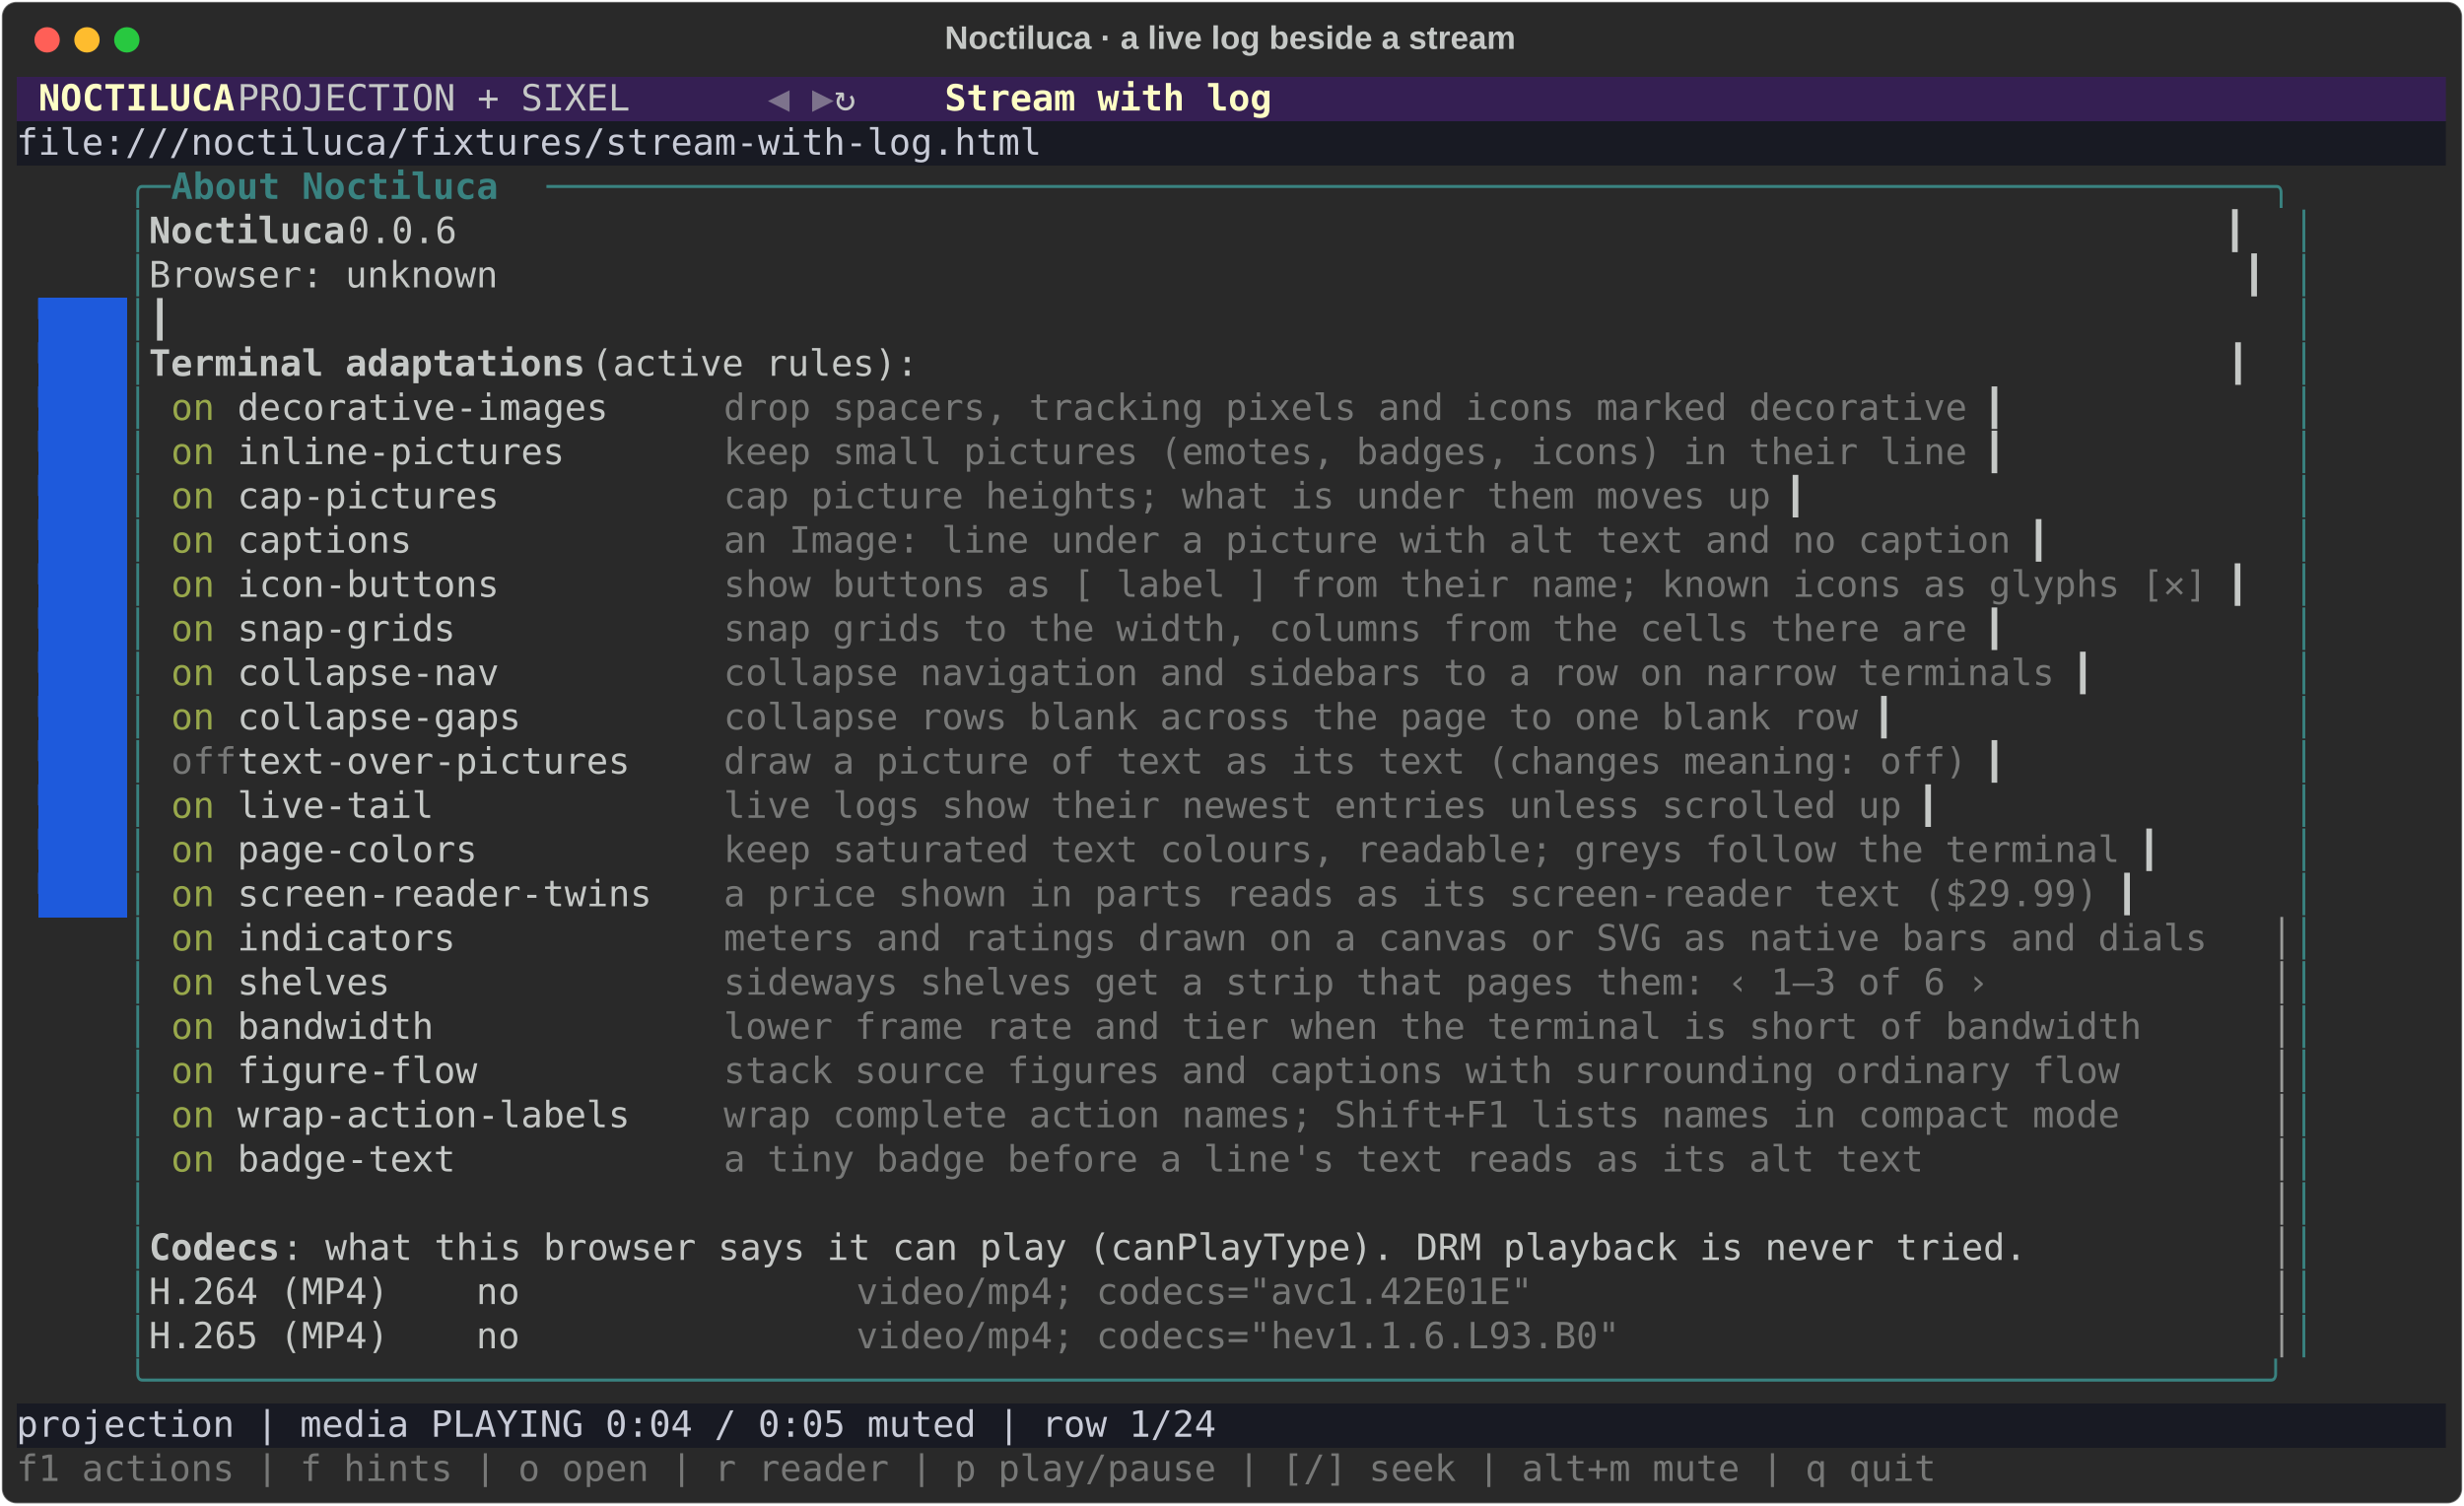
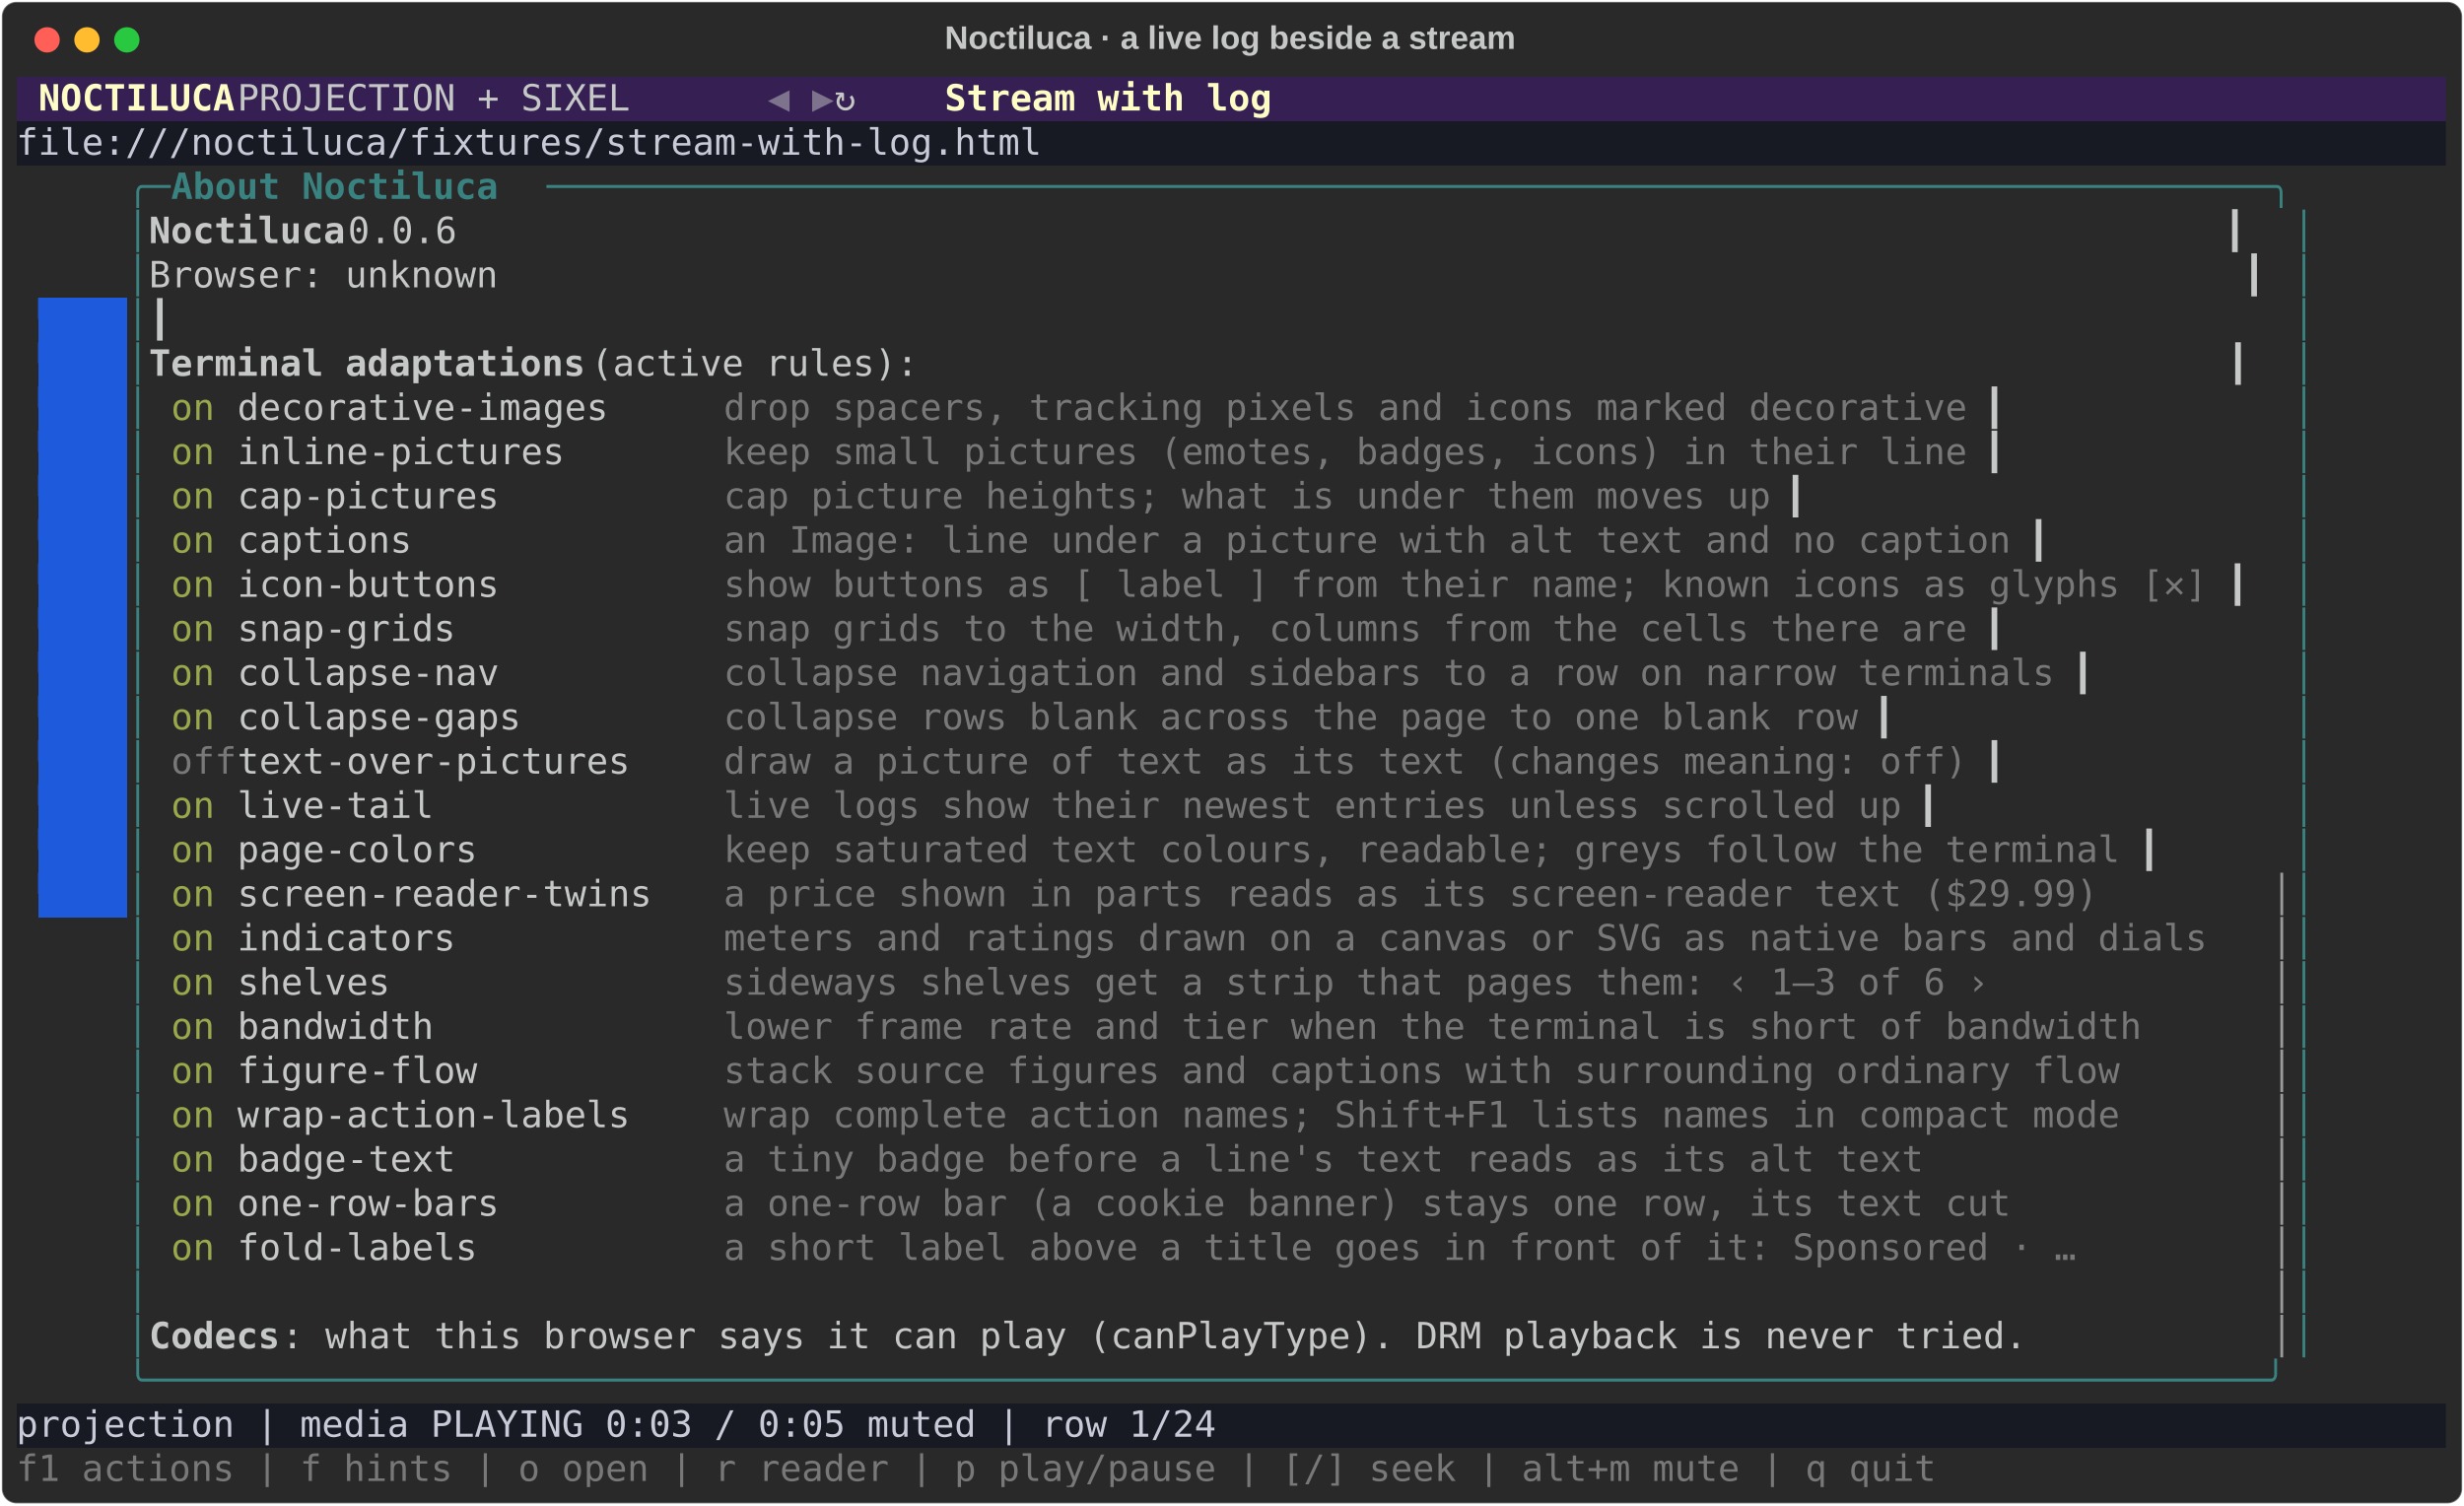
<svg xmlns="http://www.w3.org/2000/svg" class="rich-terminal" viewBox="0 0 1360 830.8">
  <style>

    @font-face {
        font-family: "Fira Code";
        src: local("FiraCode-Regular"),
                url("https://cdnjs.cloudflare.com/ajax/libs/firacode/6.2.0/woff2/FiraCode-Regular.woff2") format("woff2"),
                url("https://cdnjs.cloudflare.com/ajax/libs/firacode/6.2.0/woff/FiraCode-Regular.woff") format("woff");
        font-style: normal;
        font-weight: 400;
    }
    @font-face {
        font-family: "Fira Code";
        src: local("FiraCode-Bold"),
                url("https://cdnjs.cloudflare.com/ajax/libs/firacode/6.2.0/woff2/FiraCode-Bold.woff2") format("woff2"),
                url("https://cdnjs.cloudflare.com/ajax/libs/firacode/6.2.0/woff/FiraCode-Bold.woff") format("woff");
        font-style: bold;
        font-weight: 700;
    }

    .rich-record-matrix {
        font-family: Fira Code, monospace;
        font-size: 20px;
        line-height: 24.4px;
        font-variant-east-asian: full-width;
    }

    .rich-record-title {
        font-size: 18px;
        font-weight: bold;
        font-family: arial;
    }

    .rich-record-r1 { fill: #c5c8c6 }
.rich-record-r2 { fill: #fdfdc5;font-weight: bold }
.rich-record-r3 { fill: #7d738c }
.rich-record-r4 { fill: #c8cbd7 }
.rich-record-r5 { fill: #398280 }
.rich-record-r6 { fill: #398280;font-weight: bold }
.rich-record-r7 { fill: #c5c8c6;font-weight: bold }
.rich-record-r8 { fill: #1e5adc }
.rich-record-r9 { fill: #98a84b }
.rich-record-r10 { fill: #777877 }
.rich-record-r11 { fill: #9a9b99 }
    </style>
  <defs>
    <clipPath id="rich-record-clip-terminal">
      <rect x="0" y="0" width="1341.0" height="779.8" />
    </clipPath>
    <clipPath id="rich-record-line-0">
      <rect x="0" y="1.5" width="1342" height="24.65" />
    </clipPath>
    <clipPath id="rich-record-line-1">
      <rect x="0" y="25.9" width="1342" height="24.65" />
    </clipPath>
    <clipPath id="rich-record-line-2">
      <rect x="0" y="50.3" width="1342" height="24.65" />
    </clipPath>
    <clipPath id="rich-record-line-3">
      <rect x="0" y="74.7" width="1342" height="24.65" />
    </clipPath>
    <clipPath id="rich-record-line-4">
      <rect x="0" y="99.1" width="1342" height="24.65" />
    </clipPath>
    <clipPath id="rich-record-line-5">
      <rect x="0" y="123.5" width="1342" height="24.65" />
    </clipPath>
    <clipPath id="rich-record-line-6">
      <rect x="0" y="147.9" width="1342" height="24.65" />
    </clipPath>
    <clipPath id="rich-record-line-7">
      <rect x="0" y="172.3" width="1342" height="24.65" />
    </clipPath>
    <clipPath id="rich-record-line-8">
      <rect x="0" y="196.7" width="1342" height="24.65" />
    </clipPath>
    <clipPath id="rich-record-line-9">
      <rect x="0" y="221.1" width="1342" height="24.65" />
    </clipPath>
    <clipPath id="rich-record-line-10">
      <rect x="0" y="245.5" width="1342" height="24.65" />
    </clipPath>
    <clipPath id="rich-record-line-11">
      <rect x="0" y="269.9" width="1342" height="24.65" />
    </clipPath>
    <clipPath id="rich-record-line-12">
      <rect x="0" y="294.3" width="1342" height="24.65" />
    </clipPath>
    <clipPath id="rich-record-line-13">
      <rect x="0" y="318.7" width="1342" height="24.65" />
    </clipPath>
    <clipPath id="rich-record-line-14">
      <rect x="0" y="343.1" width="1342" height="24.65" />
    </clipPath>
    <clipPath id="rich-record-line-15">
      <rect x="0" y="367.5" width="1342" height="24.65" />
    </clipPath>
    <clipPath id="rich-record-line-16">
      <rect x="0" y="391.9" width="1342" height="24.65" />
    </clipPath>
    <clipPath id="rich-record-line-17">
      <rect x="0" y="416.3" width="1342" height="24.65" />
    </clipPath>
    <clipPath id="rich-record-line-18">
      <rect x="0" y="440.7" width="1342" height="24.65" />
    </clipPath>
    <clipPath id="rich-record-line-19">
      <rect x="0" y="465.1" width="1342" height="24.65" />
    </clipPath>
    <clipPath id="rich-record-line-20">
      <rect x="0" y="489.5" width="1342" height="24.65" />
    </clipPath>
    <clipPath id="rich-record-line-21">
      <rect x="0" y="513.9" width="1342" height="24.65" />
    </clipPath>
    <clipPath id="rich-record-line-22">
      <rect x="0" y="538.3" width="1342" height="24.65" />
    </clipPath>
    <clipPath id="rich-record-line-23">
      <rect x="0" y="562.7" width="1342" height="24.65" />
    </clipPath>
    <clipPath id="rich-record-line-24">
      <rect x="0" y="587.1" width="1342" height="24.65" />
    </clipPath>
    <clipPath id="rich-record-line-25">
      <rect x="0" y="611.5" width="1342" height="24.65" />
    </clipPath>
    <clipPath id="rich-record-line-26">
      <rect x="0" y="635.9" width="1342" height="24.65" />
    </clipPath>
    <clipPath id="rich-record-line-27">
      <rect x="0" y="660.3" width="1342" height="24.65" />
    </clipPath>
    <clipPath id="rich-record-line-28">
      <rect x="0" y="684.7" width="1342" height="24.65" />
    </clipPath>
    <clipPath id="rich-record-line-29">
      <rect x="0" y="709.1" width="1342" height="24.65" />
    </clipPath>
    <clipPath id="rich-record-line-30">
      <rect x="0" y="733.5" width="1342" height="24.65" />
    </clipPath>
  </defs>
  <rect fill="#292929" stroke="rgba(255,255,255,0.35)" stroke-width="1" x="1" y="1" width="1358" height="828.8" rx="8" />
  <text class="rich-record-title" fill="#c5c8c6" text-anchor="middle" x="679" y="27">Noctiluca · a live log beside a stream</text>
  <g transform="translate(26,22)">
    <circle cx="0" cy="0" r="7" fill="#ff5f57" />
    <circle cx="22" cy="0" r="7" fill="#febc2e" />
    <circle cx="44" cy="0" r="7" fill="#28c840" />
  </g>
  <g transform="translate(9, 41)" clip-path="url(#rich-record-clip-terminal)">
    <rect fill="#351f53" x="0" y="1.5" width="12.2" height="24.65" shape-rendering="crispEdges" />
    <rect fill="#351f53" x="12.2" y="1.5" width="109.8" height="24.65" shape-rendering="crispEdges" />
    <rect fill="#351f53" x="122" y="1.5" width="292.8" height="24.65" shape-rendering="crispEdges" />
    <rect fill="#351f53" x="414.8" y="1.5" width="12.2" height="24.65" shape-rendering="crispEdges" />
    <rect fill="#351f53" x="427" y="1.5" width="12.2" height="24.65" shape-rendering="crispEdges" />
    <rect fill="#351f53" x="439.2" y="1.5" width="12.2" height="24.65" shape-rendering="crispEdges" />
    <rect fill="#351f53" x="451.4" y="1.5" width="61" height="24.65" shape-rendering="crispEdges" />
    <rect fill="#351f53" x="512.4" y="1.5" width="183" height="24.65" shape-rendering="crispEdges" />
    <rect fill="#351f53" x="695.4" y="1.5" width="646.6" height="24.65" shape-rendering="crispEdges" />
    <rect fill="#181a23" x="0" y="25.9" width="1342" height="24.65" shape-rendering="crispEdges" />
    <rect fill="#1e5adc" x="12.2" y="123.5" width="48.8" height="24.65" shape-rendering="crispEdges" />
    <rect fill="#1e5adc" x="12.2" y="147.9" width="48.8" height="24.65" shape-rendering="crispEdges" />
    <rect fill="#1e5adc" x="12.2" y="172.3" width="48.8" height="24.65" shape-rendering="crispEdges" />
    <rect fill="#1e5adc" x="12.2" y="196.7" width="48.8" height="24.65" shape-rendering="crispEdges" />
    <rect fill="#1e5adc" x="12.2" y="221.1" width="48.8" height="24.65" shape-rendering="crispEdges" />
    <rect fill="#1e5adc" x="12.2" y="245.5" width="48.8" height="24.65" shape-rendering="crispEdges" />
    <rect fill="#1e5adc" x="12.2" y="269.9" width="48.8" height="24.65" shape-rendering="crispEdges" />
    <rect fill="#1e5adc" x="12.2" y="294.3" width="48.8" height="24.65" shape-rendering="crispEdges" />
    <rect fill="#1e5adc" x="12.2" y="318.7" width="48.8" height="24.65" shape-rendering="crispEdges" />
    <rect fill="#1e5adc" x="12.2" y="343.1" width="48.8" height="24.65" shape-rendering="crispEdges" />
    <rect fill="#1e5adc" x="12.2" y="367.5" width="48.8" height="24.65" shape-rendering="crispEdges" />
    <rect fill="#1e5adc" x="12.2" y="391.9" width="48.8" height="24.65" shape-rendering="crispEdges" />
    <rect fill="#1e5adc" x="12.2" y="416.3" width="48.8" height="24.65" shape-rendering="crispEdges" />
    <rect fill="#1e5adc" x="12.2" y="440.7" width="48.8" height="24.65" shape-rendering="crispEdges" />
    <rect fill="#181a23" x="0" y="733.5" width="1342" height="24.65" shape-rendering="crispEdges" />
    <g class="rich-record-matrix">
      <text class="rich-record-r2" x="12.2" y="20" textLength="109.8" clip-path="url(#rich-record-line-0)">NOCTILUCA</text>
      <text class="rich-record-r1" x="122" y="20" textLength="292.8" clip-path="url(#rich-record-line-0)">   PROJECTION + SIXEL   </text>
      <text class="rich-record-r3" x="414.8" y="20" textLength="12.2" clip-path="url(#rich-record-line-0)">◀</text>
      <text class="rich-record-r3" x="439.2" y="20" textLength="12.2" clip-path="url(#rich-record-line-0)">▶</text>
      <text class="rich-record-r1" x="451.4" y="20" textLength="61" clip-path="url(#rich-record-line-0)"> ↻   </text>
      <text class="rich-record-r2" x="512.4" y="20" textLength="183" clip-path="url(#rich-record-line-0)">Stream with log</text>
      <text class="rich-record-r1" x="1342" y="20" textLength="12.2" clip-path="url(#rich-record-line-0)">
</text>
      <text class="rich-record-r4" x="0" y="44.4" textLength="1342" clip-path="url(#rich-record-line-1)"> file:///noctiluca/fixtures/stream-with-log.html                                                              </text>
      <text class="rich-record-r1" x="1342" y="44.4" textLength="12.2" clip-path="url(#rich-record-line-1)">
</text>
      <text class="rich-record-r5" x="61" y="68.8" textLength="24.4" clip-path="url(#rich-record-line-2)">╭─</text>
      <text class="rich-record-r6" x="85.4" y="68.8" textLength="207.4" clip-path="url(#rich-record-line-2)"> About Noctiluca </text>
      <text class="rich-record-r5" x="292.8" y="68.8" textLength="976" clip-path="url(#rich-record-line-2)">───────────────────────────────────────────────────────────────────────────────╮</text>
      <text class="rich-record-r1" x="1342" y="68.8" textLength="12.2" clip-path="url(#rich-record-line-2)">
</text>
      <text class="rich-record-r5" x="61" y="93.2" textLength="12.2" clip-path="url(#rich-record-line-3)">│</text>
      <text class="rich-record-r7" x="73.2" y="93.2" textLength="109.8" clip-path="url(#rich-record-line-3)">Noctiluca</text>
      <text class="rich-record-r1" x="183" y="93.2" textLength="1073.6" clip-path="url(#rich-record-line-3)"> 0.0.6                                                                                 ┃</text>
      <text class="rich-record-r5" x="1256.6" y="93.2" textLength="12.2" clip-path="url(#rich-record-line-3)">│</text>
      <text class="rich-record-r1" x="1342" y="93.2" textLength="12.2" clip-path="url(#rich-record-line-3)">
</text>
      <text class="rich-record-r5" x="61" y="117.6" textLength="12.2" clip-path="url(#rich-record-line-4)">│</text>
      <text class="rich-record-r1" x="73.2" y="117.6" textLength="1183.4" clip-path="url(#rich-record-line-4)">Browser: unknown                                                                                ┃</text>
      <text class="rich-record-r5" x="1256.6" y="117.6" textLength="12.2" clip-path="url(#rich-record-line-4)">│</text>
      <text class="rich-record-r1" x="1342" y="117.6" textLength="12.2" clip-path="url(#rich-record-line-4)">
</text>
      <text class="rich-record-r8" x="12.2" y="142" textLength="48.8" clip-path="url(#rich-record-line-5)">▀▀▀▀</text>
      <text class="rich-record-r5" x="61" y="142" textLength="12.2" clip-path="url(#rich-record-line-5)">│</text>
      <text class="rich-record-r1" x="73.2" y="142" textLength="1183.4" clip-path="url(#rich-record-line-5)">                                                                                                ┃</text>
      <text class="rich-record-r5" x="1256.6" y="142" textLength="12.2" clip-path="url(#rich-record-line-5)">│</text>
      <text class="rich-record-r1" x="1342" y="142" textLength="12.2" clip-path="url(#rich-record-line-5)">
</text>
      <text class="rich-record-r8" x="12.2" y="166.4" textLength="48.8" clip-path="url(#rich-record-line-6)">▀▀▀▀</text>
      <text class="rich-record-r5" x="61" y="166.4" textLength="12.2" clip-path="url(#rich-record-line-6)">│</text>
      <text class="rich-record-r7" x="73.2" y="166.4" textLength="244" clip-path="url(#rich-record-line-6)">Terminal adaptations</text>
      <text class="rich-record-r1" x="317.2" y="166.4" textLength="939.4" clip-path="url(#rich-record-line-6)"> (active rules):                                                            ┃</text>
      <text class="rich-record-r5" x="1256.6" y="166.4" textLength="12.2" clip-path="url(#rich-record-line-6)">│</text>
      <text class="rich-record-r1" x="1342" y="166.4" textLength="12.2" clip-path="url(#rich-record-line-6)">
</text>
      <text class="rich-record-r8" x="12.2" y="190.8" textLength="48.8" clip-path="url(#rich-record-line-7)">▀▀▀▀</text>
      <text class="rich-record-r5" x="61" y="190.8" textLength="12.2" clip-path="url(#rich-record-line-7)">│</text>
      <text class="rich-record-r9" x="85.4" y="190.8" textLength="36.6" clip-path="url(#rich-record-line-7)">on </text>
      <text class="rich-record-r1" x="122" y="190.8" textLength="268.4" clip-path="url(#rich-record-line-7)"> decorative-images    </text>
      <text class="rich-record-r10" x="390.4" y="190.8" textLength="695.4" clip-path="url(#rich-record-line-7)">drop spacers, tracking pixels and icons marked decorative</text>
      <text class="rich-record-r1" x="1085.8" y="190.8" textLength="170.8" clip-path="url(#rich-record-line-7)">             ┃</text>
      <text class="rich-record-r5" x="1256.6" y="190.8" textLength="12.2" clip-path="url(#rich-record-line-7)">│</text>
      <text class="rich-record-r1" x="1342" y="190.8" textLength="12.2" clip-path="url(#rich-record-line-7)">
</text>
      <text class="rich-record-r8" x="12.2" y="215.2" textLength="48.8" clip-path="url(#rich-record-line-8)">▀▀▀▀</text>
      <text class="rich-record-r5" x="61" y="215.2" textLength="12.2" clip-path="url(#rich-record-line-8)">│</text>
      <text class="rich-record-r9" x="85.4" y="215.2" textLength="36.6" clip-path="url(#rich-record-line-8)">on </text>
      <text class="rich-record-r1" x="122" y="215.2" textLength="268.4" clip-path="url(#rich-record-line-8)"> inline-pictures      </text>
      <text class="rich-record-r10" x="390.4" y="215.2" textLength="695.4" clip-path="url(#rich-record-line-8)">keep small pictures (emotes, badges, icons) in their line</text>
      <text class="rich-record-r1" x="1085.8" y="215.2" textLength="170.8" clip-path="url(#rich-record-line-8)">             ┃</text>
      <text class="rich-record-r5" x="1256.6" y="215.2" textLength="12.2" clip-path="url(#rich-record-line-8)">│</text>
      <text class="rich-record-r1" x="1342" y="215.2" textLength="12.2" clip-path="url(#rich-record-line-8)">
</text>
      <text class="rich-record-r8" x="12.2" y="239.6" textLength="48.8" clip-path="url(#rich-record-line-9)">▀▀▀▀</text>
      <text class="rich-record-r5" x="61" y="239.6" textLength="12.2" clip-path="url(#rich-record-line-9)">│</text>
      <text class="rich-record-r9" x="85.4" y="239.6" textLength="36.6" clip-path="url(#rich-record-line-9)">on </text>
      <text class="rich-record-r1" x="122" y="239.6" textLength="268.4" clip-path="url(#rich-record-line-9)"> cap-pictures         </text>
      <text class="rich-record-r10" x="390.4" y="239.6" textLength="585.6" clip-path="url(#rich-record-line-9)">cap picture heights; what is under them moves up</text>
      <text class="rich-record-r1" x="976" y="239.6" textLength="280.6" clip-path="url(#rich-record-line-9)">                      ┃</text>
      <text class="rich-record-r5" x="1256.6" y="239.6" textLength="12.2" clip-path="url(#rich-record-line-9)">│</text>
      <text class="rich-record-r1" x="1342" y="239.6" textLength="12.2" clip-path="url(#rich-record-line-9)">
</text>
      <text class="rich-record-r8" x="12.2" y="264" textLength="48.8" clip-path="url(#rich-record-line-10)">▀▀▀▀</text>
      <text class="rich-record-r5" x="61" y="264" textLength="12.2" clip-path="url(#rich-record-line-10)">│</text>
      <text class="rich-record-r9" x="85.4" y="264" textLength="36.6" clip-path="url(#rich-record-line-10)">on </text>
      <text class="rich-record-r1" x="122" y="264" textLength="268.4" clip-path="url(#rich-record-line-10)"> captions             </text>
      <text class="rich-record-r10" x="390.4" y="264" textLength="719.8" clip-path="url(#rich-record-line-10)">an Image: line under a picture with alt text and no caption</text>
      <text class="rich-record-r1" x="1110.2" y="264" textLength="146.4" clip-path="url(#rich-record-line-10)">           ┃</text>
      <text class="rich-record-r5" x="1256.6" y="264" textLength="12.2" clip-path="url(#rich-record-line-10)">│</text>
      <text class="rich-record-r1" x="1342" y="264" textLength="12.2" clip-path="url(#rich-record-line-10)">
</text>
      <text class="rich-record-r8" x="12.2" y="288.4" textLength="48.8" clip-path="url(#rich-record-line-11)">▀▀▀▀</text>
      <text class="rich-record-r5" x="61" y="288.4" textLength="12.2" clip-path="url(#rich-record-line-11)">│</text>
      <text class="rich-record-r9" x="85.4" y="288.4" textLength="36.6" clip-path="url(#rich-record-line-11)">on </text>
      <text class="rich-record-r1" x="122" y="288.4" textLength="268.4" clip-path="url(#rich-record-line-11)"> icon-buttons         </text>
      <text class="rich-record-r10" x="390.4" y="288.4" textLength="829.6" clip-path="url(#rich-record-line-11)">show buttons as [ label ] from their name; known icons as glyphs [✕]</text>
      <text class="rich-record-r1" x="1220" y="288.4" textLength="36.6" clip-path="url(#rich-record-line-11)">  ┃</text>
      <text class="rich-record-r5" x="1256.6" y="288.4" textLength="12.2" clip-path="url(#rich-record-line-11)">│</text>
      <text class="rich-record-r1" x="1342" y="288.4" textLength="12.2" clip-path="url(#rich-record-line-11)">
</text>
      <text class="rich-record-r8" x="12.2" y="312.8" textLength="48.8" clip-path="url(#rich-record-line-12)">▀▀▀▀</text>
      <text class="rich-record-r5" x="61" y="312.8" textLength="12.2" clip-path="url(#rich-record-line-12)">│</text>
      <text class="rich-record-r9" x="85.4" y="312.8" textLength="36.6" clip-path="url(#rich-record-line-12)">on </text>
      <text class="rich-record-r1" x="122" y="312.8" textLength="268.4" clip-path="url(#rich-record-line-12)"> snap-grids           </text>
      <text class="rich-record-r10" x="390.4" y="312.8" textLength="695.4" clip-path="url(#rich-record-line-12)">snap grids to the width, columns from the cells there are</text>
      <text class="rich-record-r1" x="1085.8" y="312.8" textLength="170.8" clip-path="url(#rich-record-line-12)">             ┃</text>
      <text class="rich-record-r5" x="1256.6" y="312.8" textLength="12.2" clip-path="url(#rich-record-line-12)">│</text>
      <text class="rich-record-r1" x="1342" y="312.8" textLength="12.2" clip-path="url(#rich-record-line-12)">
</text>
      <text class="rich-record-r8" x="12.2" y="337.2" textLength="48.8" clip-path="url(#rich-record-line-13)">▀▀▀▀</text>
      <text class="rich-record-r5" x="61" y="337.2" textLength="12.2" clip-path="url(#rich-record-line-13)">│</text>
      <text class="rich-record-r9" x="85.4" y="337.2" textLength="36.6" clip-path="url(#rich-record-line-13)">on </text>
      <text class="rich-record-r1" x="122" y="337.2" textLength="268.4" clip-path="url(#rich-record-line-13)"> collapse-nav         </text>
      <text class="rich-record-r10" x="390.4" y="337.2" textLength="744.2" clip-path="url(#rich-record-line-13)">collapse navigation and sidebars to a row on narrow terminals</text>
      <text class="rich-record-r1" x="1134.6" y="337.2" textLength="122" clip-path="url(#rich-record-line-13)">         ┃</text>
      <text class="rich-record-r5" x="1256.6" y="337.2" textLength="12.2" clip-path="url(#rich-record-line-13)">│</text>
      <text class="rich-record-r1" x="1342" y="337.2" textLength="12.2" clip-path="url(#rich-record-line-13)">
</text>
      <text class="rich-record-r8" x="12.2" y="361.6" textLength="48.8" clip-path="url(#rich-record-line-14)">▀▀▀▀</text>
      <text class="rich-record-r5" x="61" y="361.6" textLength="12.2" clip-path="url(#rich-record-line-14)">│</text>
      <text class="rich-record-r9" x="85.4" y="361.6" textLength="36.6" clip-path="url(#rich-record-line-14)">on </text>
      <text class="rich-record-r1" x="122" y="361.6" textLength="268.4" clip-path="url(#rich-record-line-14)"> collapse-gaps        </text>
      <text class="rich-record-r10" x="390.4" y="361.6" textLength="634.4" clip-path="url(#rich-record-line-14)">collapse rows blank across the page to one blank row</text>
      <text class="rich-record-r1" x="1024.8" y="361.6" textLength="231.8" clip-path="url(#rich-record-line-14)">                  ┃</text>
      <text class="rich-record-r5" x="1256.6" y="361.6" textLength="12.2" clip-path="url(#rich-record-line-14)">│</text>
      <text class="rich-record-r1" x="1342" y="361.6" textLength="12.2" clip-path="url(#rich-record-line-14)">
</text>
      <text class="rich-record-r8" x="12.2" y="386" textLength="48.8" clip-path="url(#rich-record-line-15)">▀▀▀▀</text>
      <text class="rich-record-r5" x="61" y="386" textLength="12.2" clip-path="url(#rich-record-line-15)">│</text>
      <text class="rich-record-r10" x="85.4" y="386" textLength="36.6" clip-path="url(#rich-record-line-15)">off</text>
      <text class="rich-record-r1" x="122" y="386" textLength="268.4" clip-path="url(#rich-record-line-15)"> text-over-pictures   </text>
      <text class="rich-record-r10" x="390.4" y="386" textLength="695.4" clip-path="url(#rich-record-line-15)">draw a picture of text as its text (changes meaning: off)</text>
      <text class="rich-record-r1" x="1085.8" y="386" textLength="170.8" clip-path="url(#rich-record-line-15)">             ┃</text>
      <text class="rich-record-r5" x="1256.6" y="386" textLength="12.2" clip-path="url(#rich-record-line-15)">│</text>
      <text class="rich-record-r1" x="1342" y="386" textLength="12.2" clip-path="url(#rich-record-line-15)">
</text>
      <text class="rich-record-r8" x="12.2" y="410.4" textLength="48.8" clip-path="url(#rich-record-line-16)">▀▀▀▀</text>
      <text class="rich-record-r5" x="61" y="410.4" textLength="12.2" clip-path="url(#rich-record-line-16)">│</text>
      <text class="rich-record-r9" x="85.4" y="410.4" textLength="36.6" clip-path="url(#rich-record-line-16)">on </text>
      <text class="rich-record-r1" x="122" y="410.4" textLength="268.4" clip-path="url(#rich-record-line-16)"> live-tail            </text>
      <text class="rich-record-r10" x="390.4" y="410.4" textLength="658.8" clip-path="url(#rich-record-line-16)">live logs show their newest entries unless scrolled up</text>
      <text class="rich-record-r1" x="1049.2" y="410.4" textLength="207.4" clip-path="url(#rich-record-line-16)">                ┃</text>
      <text class="rich-record-r5" x="1256.6" y="410.4" textLength="12.2" clip-path="url(#rich-record-line-16)">│</text>
      <text class="rich-record-r1" x="1342" y="410.4" textLength="12.2" clip-path="url(#rich-record-line-16)">
</text>
      <text class="rich-record-r8" x="12.2" y="434.8" textLength="48.8" clip-path="url(#rich-record-line-17)">▀▀▀▀</text>
      <text class="rich-record-r5" x="61" y="434.8" textLength="12.2" clip-path="url(#rich-record-line-17)">│</text>
      <text class="rich-record-r9" x="85.4" y="434.8" textLength="36.6" clip-path="url(#rich-record-line-17)">on </text>
      <text class="rich-record-r1" x="122" y="434.8" textLength="268.4" clip-path="url(#rich-record-line-17)"> page-colors          </text>
      <text class="rich-record-r10" x="390.4" y="434.8" textLength="780.8" clip-path="url(#rich-record-line-17)">keep saturated text colours, readable; greys follow the terminal</text>
      <text class="rich-record-r1" x="1171.2" y="434.8" textLength="85.4" clip-path="url(#rich-record-line-17)">      ┃</text>
      <text class="rich-record-r5" x="1256.6" y="434.8" textLength="12.2" clip-path="url(#rich-record-line-17)">│</text>
      <text class="rich-record-r1" x="1342" y="434.8" textLength="12.2" clip-path="url(#rich-record-line-17)">
</text>
      <text class="rich-record-r8" x="12.2" y="459.2" textLength="48.8" clip-path="url(#rich-record-line-18)">▀▀▀▀</text>
      <text class="rich-record-r5" x="61" y="459.2" textLength="12.2" clip-path="url(#rich-record-line-18)">│</text>
      <text class="rich-record-r9" x="85.4" y="459.2" textLength="36.6" clip-path="url(#rich-record-line-18)">on </text>
      <text class="rich-record-r1" x="122" y="459.2" textLength="268.4" clip-path="url(#rich-record-line-18)"> screen-reader-twins  </text>
      <text class="rich-record-r10" x="390.4" y="459.2" textLength="768.6" clip-path="url(#rich-record-line-18)">a price shown in parts reads as its screen-reader text ($29.99)</text>
-       <text class="rich-record-r1" x="1159" y="459.2" textLength="97.6" clip-path="url(#rich-record-line-18)">       ┃</text>
+       <text class="rich-record-r11" x="1244.4" y="459.2" textLength="12.2" clip-path="url(#rich-record-line-18)">│</text>
      <text class="rich-record-r5" x="1256.6" y="459.2" textLength="12.2" clip-path="url(#rich-record-line-18)">│</text>
      <text class="rich-record-r1" x="1342" y="459.2" textLength="12.2" clip-path="url(#rich-record-line-18)">
</text>
      <text class="rich-record-r5" x="61" y="483.6" textLength="12.2" clip-path="url(#rich-record-line-19)">│</text>
      <text class="rich-record-r9" x="85.4" y="483.6" textLength="36.6" clip-path="url(#rich-record-line-19)">on </text>
      <text class="rich-record-r1" x="122" y="483.6" textLength="268.4" clip-path="url(#rich-record-line-19)"> indicators           </text>
      <text class="rich-record-r10" x="390.4" y="483.6" textLength="829.6" clip-path="url(#rich-record-line-19)">meters and ratings drawn on a canvas or SVG as native bars and dials</text>
      <text class="rich-record-r11" x="1244.4" y="483.6" textLength="12.2" clip-path="url(#rich-record-line-19)">│</text>
      <text class="rich-record-r5" x="1256.6" y="483.6" textLength="12.2" clip-path="url(#rich-record-line-19)">│</text>
      <text class="rich-record-r1" x="1342" y="483.6" textLength="12.2" clip-path="url(#rich-record-line-19)">
</text>
      <text class="rich-record-r5" x="61" y="508" textLength="12.2" clip-path="url(#rich-record-line-20)">│</text>
      <text class="rich-record-r9" x="85.4" y="508" textLength="36.6" clip-path="url(#rich-record-line-20)">on </text>
      <text class="rich-record-r1" x="122" y="508" textLength="268.4" clip-path="url(#rich-record-line-20)"> shelves              </text>
      <text class="rich-record-r10" x="390.4" y="508" textLength="707.6" clip-path="url(#rich-record-line-20)">sideways shelves get a strip that pages them: ‹ 1–3 of 6 ›</text>
      <text class="rich-record-r11" x="1244.4" y="508" textLength="12.2" clip-path="url(#rich-record-line-20)">│</text>
      <text class="rich-record-r5" x="1256.6" y="508" textLength="12.2" clip-path="url(#rich-record-line-20)">│</text>
      <text class="rich-record-r1" x="1342" y="508" textLength="12.2" clip-path="url(#rich-record-line-20)">
</text>
      <text class="rich-record-r5" x="61" y="532.4" textLength="12.2" clip-path="url(#rich-record-line-21)">│</text>
      <text class="rich-record-r9" x="85.4" y="532.4" textLength="36.6" clip-path="url(#rich-record-line-21)">on </text>
      <text class="rich-record-r1" x="122" y="532.4" textLength="268.4" clip-path="url(#rich-record-line-21)"> bandwidth            </text>
      <text class="rich-record-r10" x="390.4" y="532.4" textLength="793" clip-path="url(#rich-record-line-21)">lower frame rate and tier when the terminal is short of bandwidth</text>
      <text class="rich-record-r11" x="1244.4" y="532.4" textLength="12.2" clip-path="url(#rich-record-line-21)">│</text>
      <text class="rich-record-r5" x="1256.6" y="532.4" textLength="12.2" clip-path="url(#rich-record-line-21)">│</text>
      <text class="rich-record-r1" x="1342" y="532.4" textLength="12.2" clip-path="url(#rich-record-line-21)">
</text>
      <text class="rich-record-r5" x="61" y="556.8" textLength="12.2" clip-path="url(#rich-record-line-22)">│</text>
      <text class="rich-record-r9" x="85.4" y="556.8" textLength="36.6" clip-path="url(#rich-record-line-22)">on </text>
      <text class="rich-record-r1" x="122" y="556.8" textLength="268.4" clip-path="url(#rich-record-line-22)"> figure-flow          </text>
      <text class="rich-record-r10" x="390.4" y="556.8" textLength="780.8" clip-path="url(#rich-record-line-22)">stack source figures and captions with surrounding ordinary flow</text>
      <text class="rich-record-r11" x="1244.4" y="556.8" textLength="12.2" clip-path="url(#rich-record-line-22)">│</text>
      <text class="rich-record-r5" x="1256.6" y="556.8" textLength="12.2" clip-path="url(#rich-record-line-22)">│</text>
      <text class="rich-record-r1" x="1342" y="556.8" textLength="12.2" clip-path="url(#rich-record-line-22)">
</text>
      <text class="rich-record-r5" x="61" y="581.2" textLength="12.2" clip-path="url(#rich-record-line-23)">│</text>
      <text class="rich-record-r9" x="85.4" y="581.2" textLength="36.6" clip-path="url(#rich-record-line-23)">on </text>
      <text class="rich-record-r1" x="122" y="581.2" textLength="268.4" clip-path="url(#rich-record-line-23)"> wrap-action-labels   </text>
      <text class="rich-record-r10" x="390.4" y="581.2" textLength="780.8" clip-path="url(#rich-record-line-23)">wrap complete action names; Shift+F1 lists names in compact mode</text>
      <text class="rich-record-r11" x="1244.4" y="581.2" textLength="12.2" clip-path="url(#rich-record-line-23)">│</text>
      <text class="rich-record-r5" x="1256.6" y="581.2" textLength="12.2" clip-path="url(#rich-record-line-23)">│</text>
      <text class="rich-record-r1" x="1342" y="581.2" textLength="12.2" clip-path="url(#rich-record-line-23)">
</text>
      <text class="rich-record-r5" x="61" y="605.6" textLength="12.2" clip-path="url(#rich-record-line-24)">│</text>
      <text class="rich-record-r9" x="85.4" y="605.6" textLength="36.6" clip-path="url(#rich-record-line-24)">on </text>
      <text class="rich-record-r1" x="122" y="605.6" textLength="268.4" clip-path="url(#rich-record-line-24)"> badge-text           </text>
      <text class="rich-record-r10" x="390.4" y="605.6" textLength="671" clip-path="url(#rich-record-line-24)">a tiny badge before a line's text reads as its alt text</text>
      <text class="rich-record-r11" x="1244.4" y="605.6" textLength="12.2" clip-path="url(#rich-record-line-24)">│</text>
      <text class="rich-record-r5" x="1256.6" y="605.6" textLength="12.2" clip-path="url(#rich-record-line-24)">│</text>
      <text class="rich-record-r1" x="1342" y="605.6" textLength="12.2" clip-path="url(#rich-record-line-24)">
</text>
      <text class="rich-record-r5" x="61" y="630" textLength="12.2" clip-path="url(#rich-record-line-25)">│</text>
+       <text class="rich-record-r9" x="85.4" y="630" textLength="36.6" clip-path="url(#rich-record-line-25)">on </text>
+       <text class="rich-record-r1" x="122" y="630" textLength="268.4" clip-path="url(#rich-record-line-25)"> one-row-bars         </text>
+       <text class="rich-record-r10" x="390.4" y="630" textLength="719.8" clip-path="url(#rich-record-line-25)">a one-row bar (a cookie banner) stays one row, its text cut</text>
      <text class="rich-record-r11" x="1244.4" y="630" textLength="12.2" clip-path="url(#rich-record-line-25)">│</text>
      <text class="rich-record-r5" x="1256.6" y="630" textLength="12.2" clip-path="url(#rich-record-line-25)">│</text>
      <text class="rich-record-r1" x="1342" y="630" textLength="12.2" clip-path="url(#rich-record-line-25)">
</text>
      <text class="rich-record-r5" x="61" y="654.4" textLength="12.2" clip-path="url(#rich-record-line-26)">│</text>
-       <text class="rich-record-r7" x="73.2" y="654.4" textLength="73.2" clip-path="url(#rich-record-line-26)">Codecs</text>
-       <text class="rich-record-r1" x="146.4" y="654.4" textLength="1098" clip-path="url(#rich-record-line-26)">: what this browser says it can play (canPlayType). DRM playback is never tried.          </text>
+       <text class="rich-record-r9" x="85.4" y="654.4" textLength="36.6" clip-path="url(#rich-record-line-26)">on </text>
+       <text class="rich-record-r1" x="122" y="654.4" textLength="268.4" clip-path="url(#rich-record-line-26)"> fold-labels          </text>
+       <text class="rich-record-r10" x="390.4" y="654.4" textLength="756.4" clip-path="url(#rich-record-line-26)">a short label above a title goes in front of it: Sponsored · …</text>
      <text class="rich-record-r11" x="1244.4" y="654.4" textLength="12.2" clip-path="url(#rich-record-line-26)">│</text>
      <text class="rich-record-r5" x="1256.6" y="654.4" textLength="12.2" clip-path="url(#rich-record-line-26)">│</text>
      <text class="rich-record-r1" x="1342" y="654.4" textLength="12.2" clip-path="url(#rich-record-line-26)">
</text>
      <text class="rich-record-r5" x="61" y="678.8" textLength="12.2" clip-path="url(#rich-record-line-27)">│</text>
-       <text class="rich-record-r1" x="73.2" y="678.8" textLength="390.4" clip-path="url(#rich-record-line-27)"> H.264 (MP4)    no              </text>
-       <text class="rich-record-r10" x="463.6" y="678.8" textLength="378.2" clip-path="url(#rich-record-line-27)">video/mp4; codecs="avc1.42E01E"</text>
      <text class="rich-record-r11" x="1244.4" y="678.8" textLength="12.2" clip-path="url(#rich-record-line-27)">│</text>
      <text class="rich-record-r5" x="1256.6" y="678.8" textLength="12.2" clip-path="url(#rich-record-line-27)">│</text>
      <text class="rich-record-r1" x="1342" y="678.8" textLength="12.2" clip-path="url(#rich-record-line-27)">
</text>
      <text class="rich-record-r5" x="61" y="703.2" textLength="12.2" clip-path="url(#rich-record-line-28)">│</text>
-       <text class="rich-record-r1" x="73.2" y="703.2" textLength="390.4" clip-path="url(#rich-record-line-28)"> H.265 (MP4)    no              </text>
-       <text class="rich-record-r10" x="463.6" y="703.2" textLength="427" clip-path="url(#rich-record-line-28)">video/mp4; codecs="hev1.1.6.L93.B0"</text>
+       <text class="rich-record-r7" x="73.2" y="703.2" textLength="73.2" clip-path="url(#rich-record-line-28)">Codecs</text>
+       <text class="rich-record-r1" x="146.4" y="703.2" textLength="1098" clip-path="url(#rich-record-line-28)">: what this browser says it can play (canPlayType). DRM playback is never tried.          </text>
      <text class="rich-record-r11" x="1244.4" y="703.2" textLength="12.2" clip-path="url(#rich-record-line-28)">│</text>
      <text class="rich-record-r5" x="1256.6" y="703.2" textLength="12.2" clip-path="url(#rich-record-line-28)">│</text>
      <text class="rich-record-r1" x="1342" y="703.2" textLength="12.2" clip-path="url(#rich-record-line-28)">
</text>
      <text class="rich-record-r5" x="61" y="727.6" textLength="1207.8" clip-path="url(#rich-record-line-29)">╰─────────────────────────────────────────────────────────────────────────────────────────────────╯</text>
      <text class="rich-record-r1" x="1342" y="727.6" textLength="12.2" clip-path="url(#rich-record-line-29)">
</text>
-       <text class="rich-record-r4" x="0" y="752" textLength="1342" clip-path="url(#rich-record-line-30)"> projection | media PLAYING 0:04 / 0:05 muted | row 1/24                                                      </text>
+       <text class="rich-record-r4" x="0" y="752" textLength="1342" clip-path="url(#rich-record-line-30)"> projection | media PLAYING 0:03 / 0:05 muted | row 1/24                                                      </text>
      <text class="rich-record-r1" x="1342" y="752" textLength="12.2" clip-path="url(#rich-record-line-30)">
</text>
      <text class="rich-record-r10" x="0" y="776.4" textLength="1342" clip-path="url(#rich-record-line-31)"> f1 actions | f hints | o open | r reader | p play/pause | [/] seek | alt+m mute | q quit                     </text>
    </g>
  </g>
</svg>
